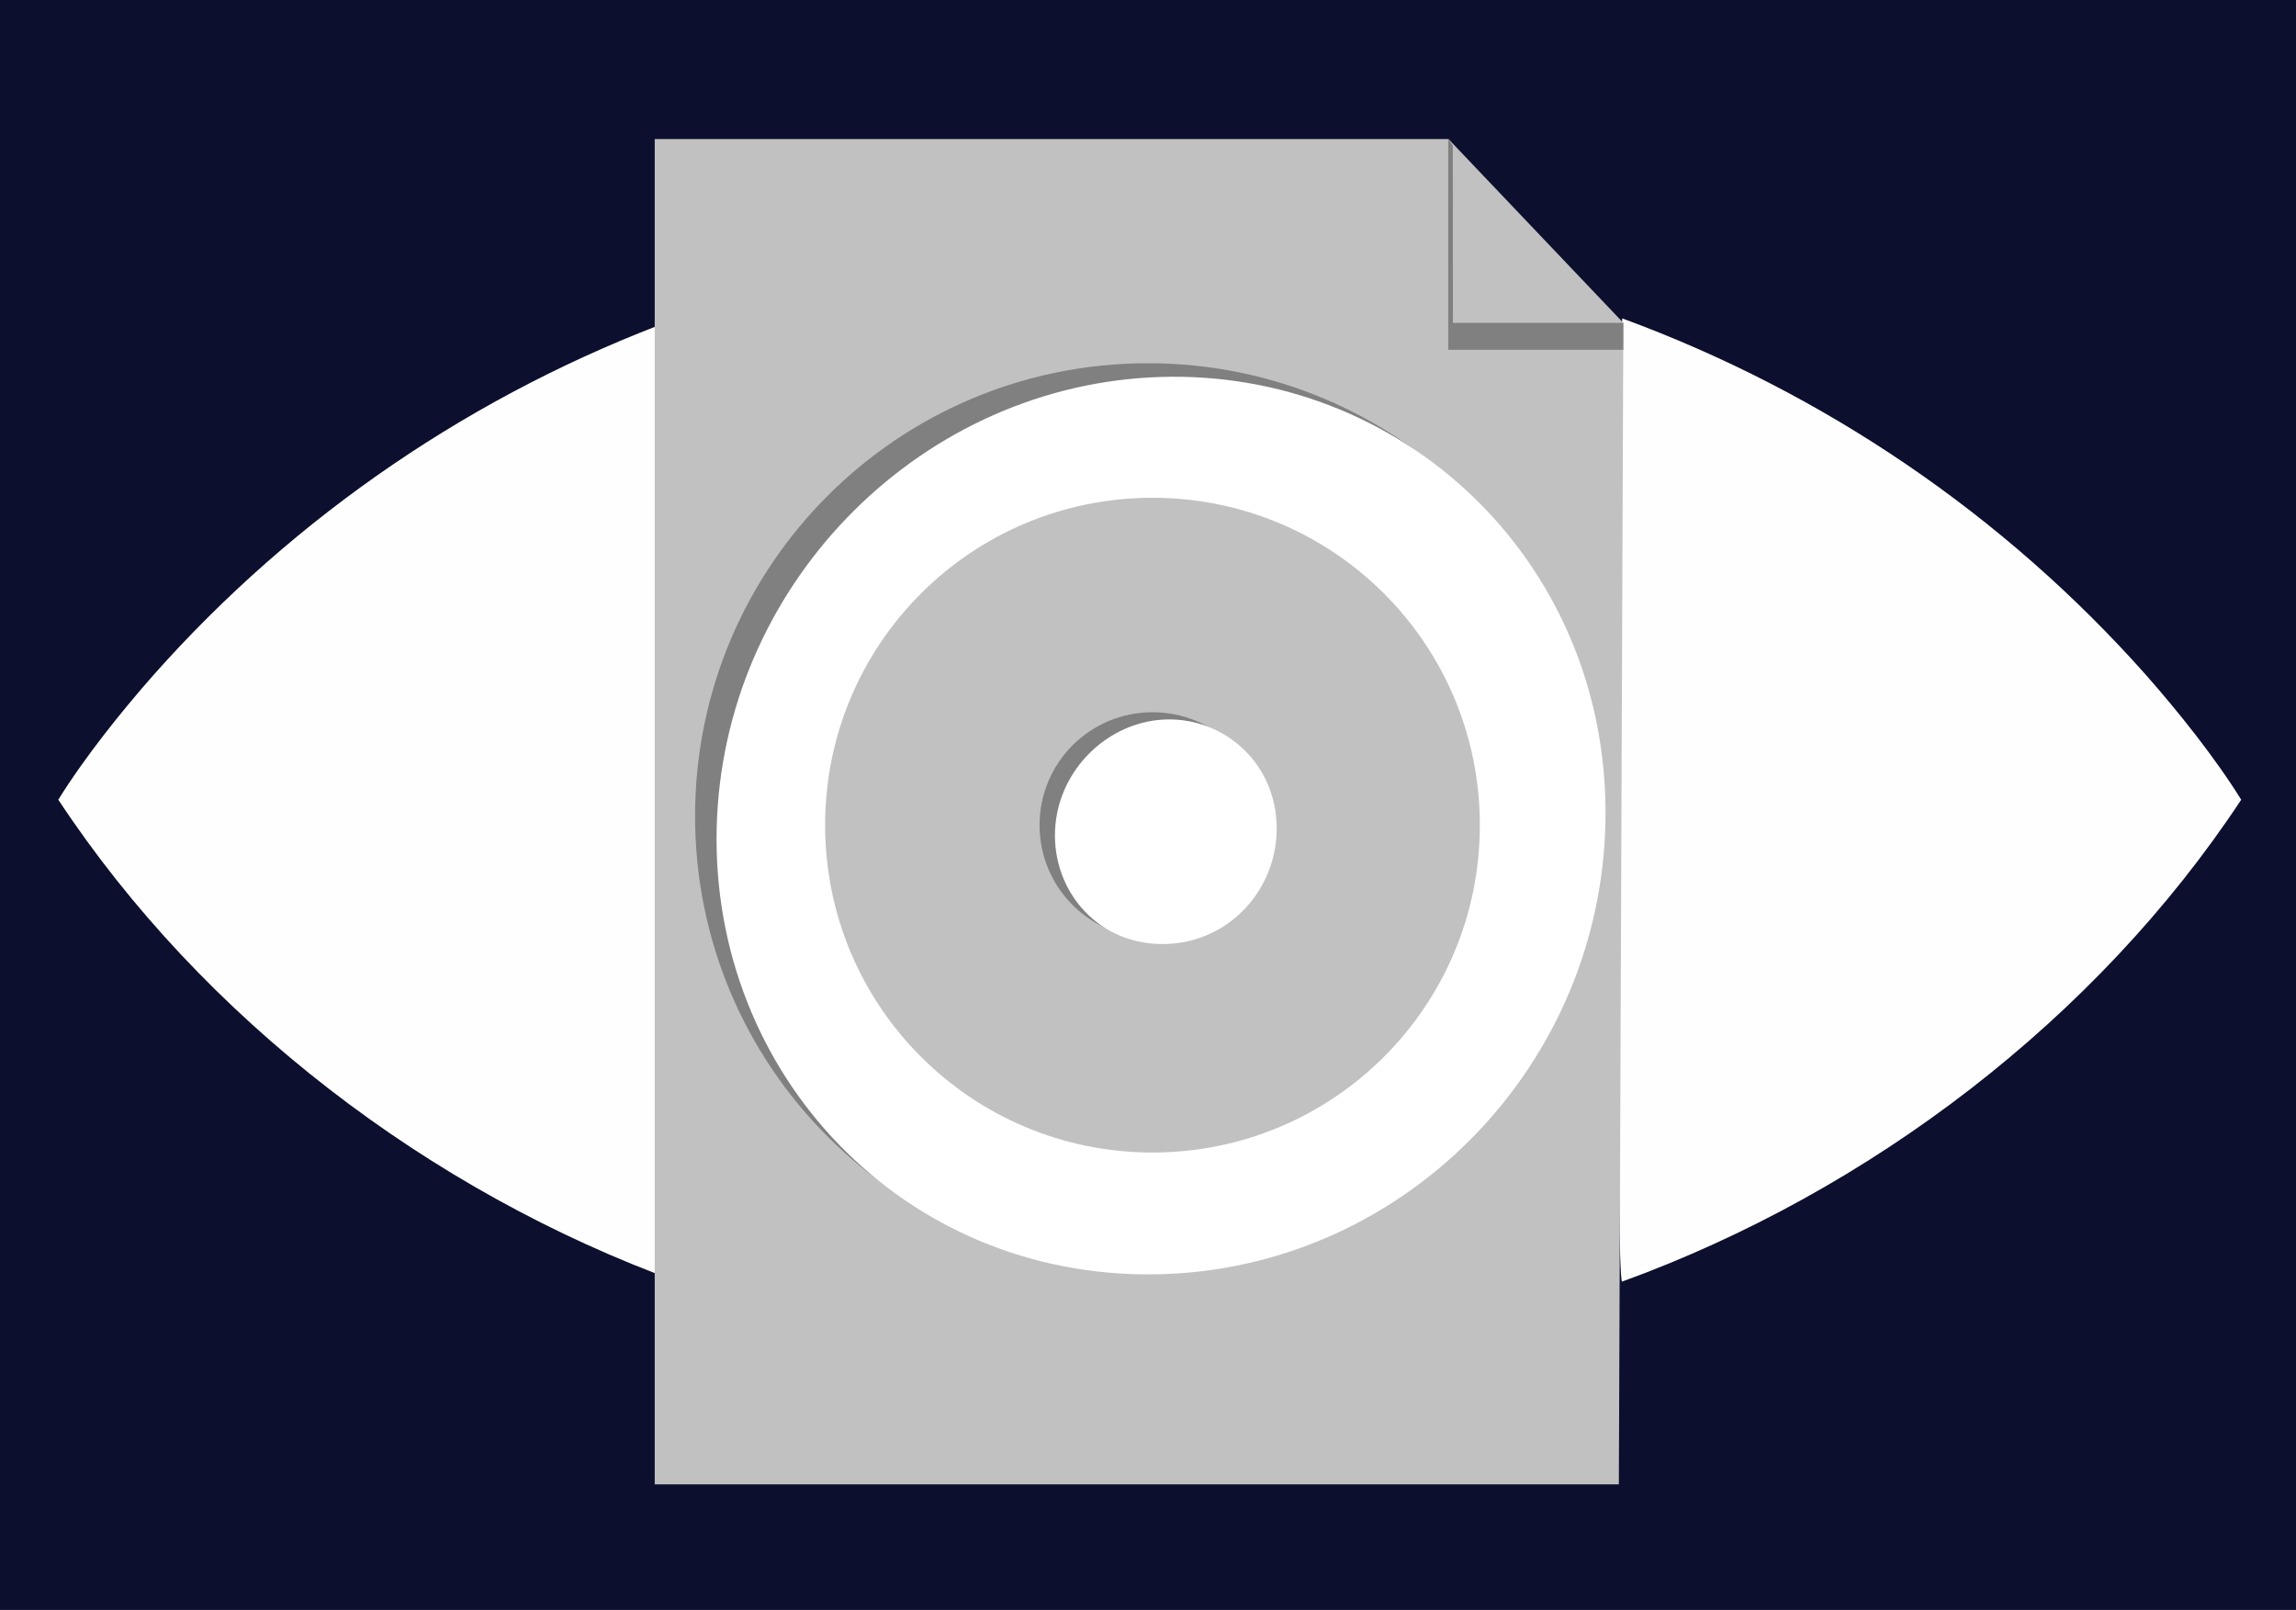
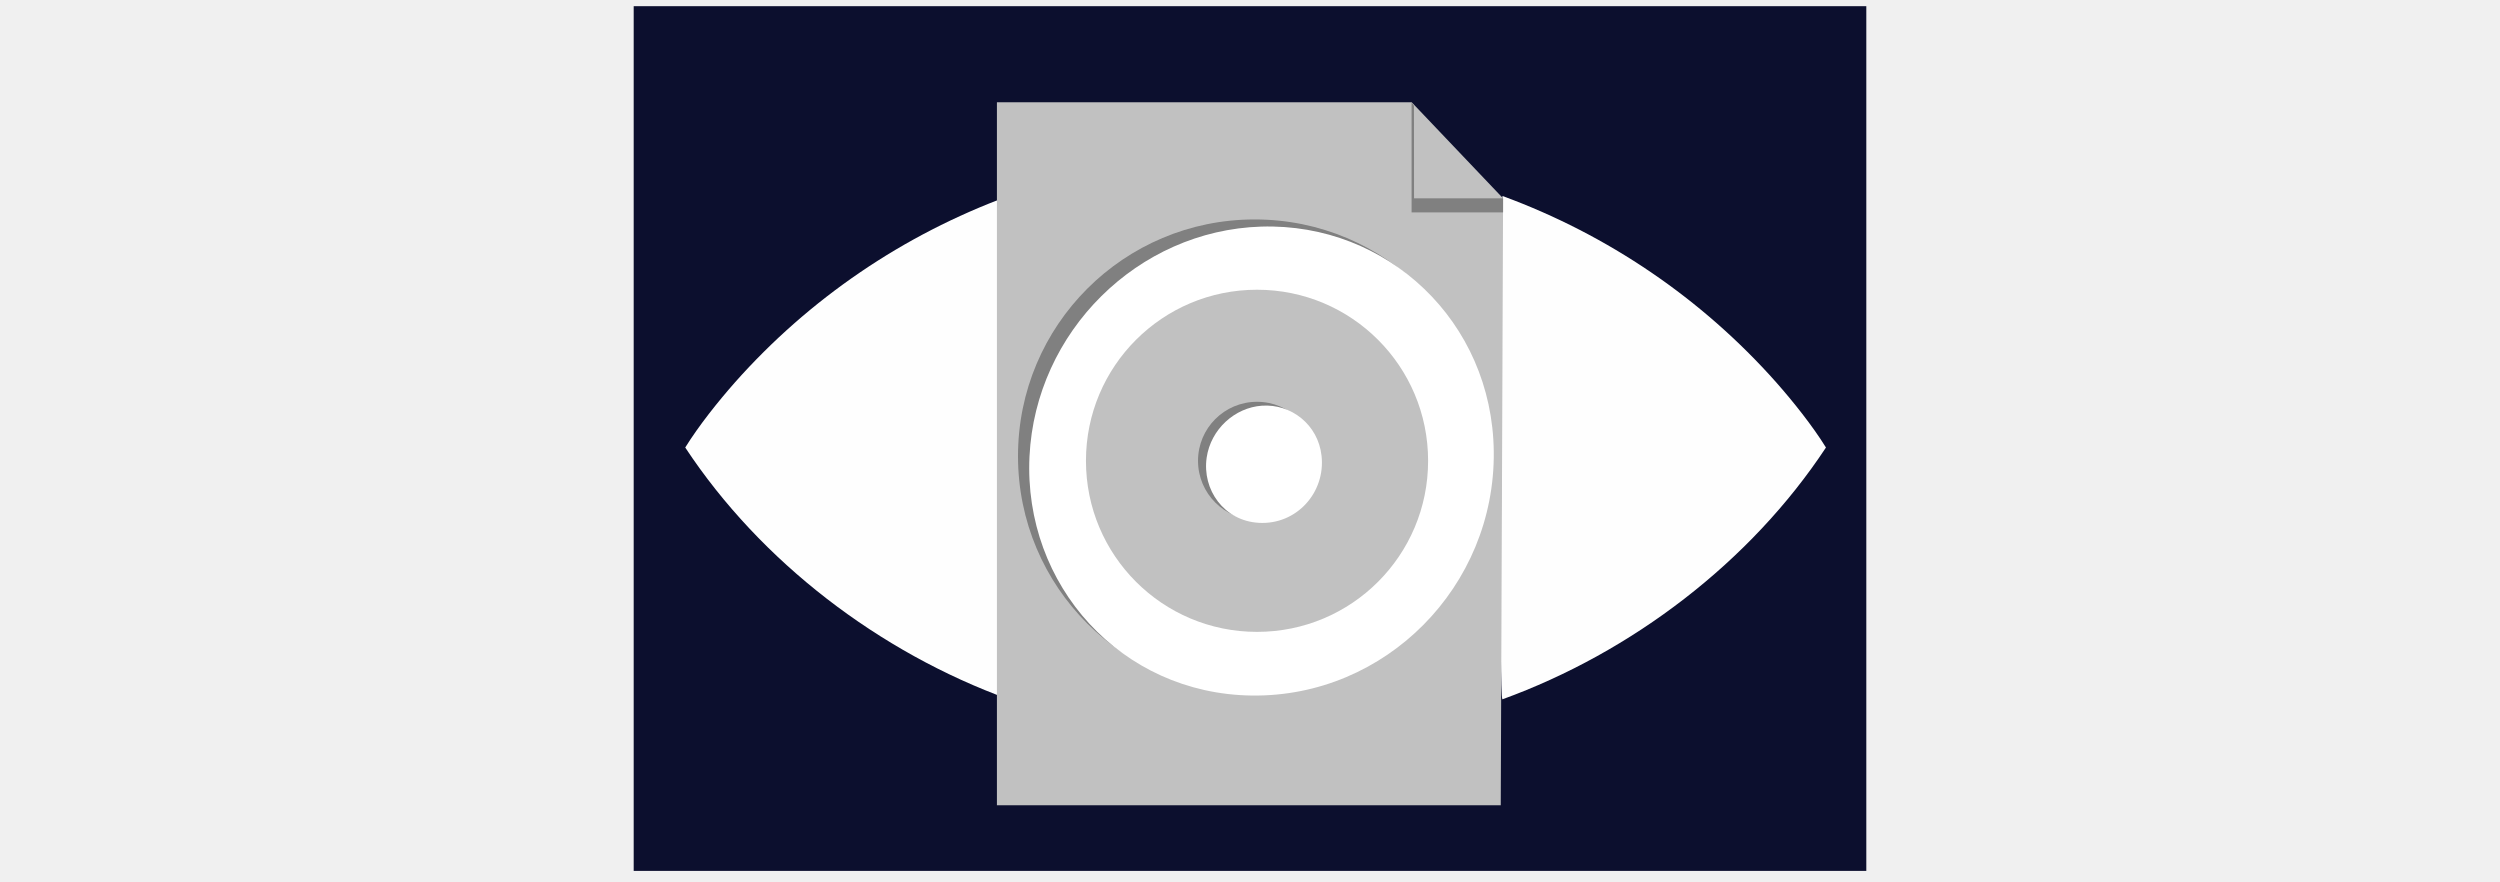
- <svg xmlns="http://www.w3.org/2000/svg" version="1.2" viewBox="0 0 512 359" width="512" height="359">
+ <svg xmlns="http://www.w3.org/2000/svg" version="1.2" viewBox="0 0 1200 423" width="1200" height="423">
  <style>
		.s0 { fill: #0c0f2e } 
		.s1 { fill: #fefefe } 
		.s2 { fill: #c1c1c1 } 
		.s3 { fill: #808080 } 
		.s4 { fill: #ffffff } 
	</style>
-   <path id="Shape 5" fill-rule="evenodd" class="s0" d="m517-10v369h-526v-369z" />
-   <path class="s1" d="m13 178.33c5.77-9.32 14-19.61 21.23-27.81 31.67-35.68 71.8-63 116.78-79.52 0.58 8.44 0.24 20.41 0.25 29.06l0.1 52.49c0.02 14.19 1.09 130.5-0.28 133.24-55.25-20.07-105.83-58.59-138.08-107.46z" />
-   <path id="Layer copy" class="s1" d="m499.78 178.33c-5.77-9.32-14-19.61-21.23-27.81-31.67-35.68-71.8-63-116.79-79.52-0.57 8.44-0.23 20.41-0.24 29.06l-0.1 52.49c-0.02 14.19-1.09 130.5 0.28 133.24 55.25-20.07 105.83-58.59 138.08-107.46z" />
-   <path id="Shape 1" fill-rule="evenodd" class="s2" d="m362 72l-1 259h-215v-300h177z" />
-   <path id="Shape 6" class="s3" d="m324 72h38v6h-39.05v-47.01l1.02 1.48z" />
-   <path id="Shape 4" fill-rule="evenodd" class="s3" d="m256 283c-55.85 0-101-45.15-101-101 0-55.85 45.15-101 101-101 55.85 0 101 45.15 101 101 0 55.85-45.15 101-101 101z" />
-   <path id="Shape 4 copy 3" fill-rule="evenodd" class="s4" d="m254.81 284.17c-55.73-0.69-97.58-47.04-94.9-102.06 2.59-53.27 46.25-96.4 98.83-98.05 53.8-1.68 98.69 40.5 99.28 96.04 0.62 57.45-46.09 104.77-103.21 104.07z" />
-   <path id="Shape 4 copy" fill-rule="evenodd" class="s2" d="m257 257c-40.37 0-73-32.63-73-73 0-40.37 32.63-73 73-73 40.37 0 73 32.63 73 73 0 40.37-32.63 73-73 73z" />
-   <path id="Shape 4 copy 2" fill-rule="evenodd" class="s3" d="m257 209.18c-13.93 0-25.18-11.25-25.18-25.18 0-13.93 11.25-25.18 25.18-25.18 13.93 0 25.18 11.25 25.18 25.18 0 13.93-11.25 25.18-25.18 25.18z" />
-   <path id="Shape 4 copy 4" fill-rule="evenodd" class="s4" d="m257.77 210.47c-14.89-0.85-24.27-14.14-22.25-27.89 1.77-12.02 11.95-21.3 23.58-22.1 12.36-0.85 23.96 7.98 25.44 21.41 1.71 15.64-10.67 29.5-26.77 28.58z" />
+   <path id="Shape 5" fill-rule="evenodd" class="s0" d="m895.83 2.97v415.06h-591.66v-415.06z" />
+   <path class="s1" d="m328.91 214.81c6.5-10.49 15.75-22.06 23.88-31.28 35.63-40.14 80.77-70.87 131.36-89.45 0.66 9.49 0.27 22.96 0.28 32.69l0.12 59.04c0.02 15.96 1.22 146.79-0.32 149.87-62.15-22.57-119.04-65.9-155.32-120.87z" />
+   <path id="Layer copy" class="s1" d="m876.46 214.81c-6.49-10.49-15.75-22.06-23.88-31.28-35.62-40.14-80.76-70.87-131.37-89.45-0.64 9.49-0.26 22.96-0.27 32.69l-0.11 59.04c-0.02 15.96-1.23 146.79 0.31 149.87 62.15-22.57 119.05-65.9 155.32-120.87z" />
+   <path id="Shape 1" fill-rule="evenodd" class="s2" d="m721.48 95.2l-1.12 291.34h-241.84v-337.45h199.09z" />
+   <path id="Shape 6" class="s3" d="m678.74 95.2h42.74v6.75h-43.92v-52.88l1.14 1.67z" />
+   <path id="Shape 4" fill-rule="evenodd" class="s3" d="m602.25 332.54c-62.83 0-113.61-50.78-113.61-113.6 0-62.83 50.78-113.61 113.61-113.61 62.83 0 113.61 50.78 113.61 113.61 0 62.82-50.78 113.6-113.61 113.6z" />
+   <path id="Shape 4 copy 3" fill-rule="evenodd" class="s4" d="m600.91 333.86c-62.69-0.78-109.76-52.91-106.75-114.8 2.92-59.92 52.03-108.43 111.17-110.29 60.52-1.89 111.01 45.56 111.68 108.03 0.69 64.62-51.85 117.85-116.1 117.06z" />
+   <path id="Shape 4 copy" fill-rule="evenodd" class="s2" d="m603.37 303.3c-45.4 0-82.11-36.71-82.11-82.11 0-45.41 36.71-82.12 82.11-82.12 45.41 0 82.12 36.71 82.12 82.12 0 45.4-36.71 82.11-82.12 82.11z" />
+   <path id="Shape 4 copy 2" fill-rule="evenodd" class="s3" d="m603.37 249.51c-15.66 0-28.32-12.66-28.32-28.32 0-15.67 12.66-28.33 28.32-28.33 15.67 0 28.33 12.66 28.33 28.33 0 15.66-12.66 28.32-28.33 28.32z" />
+   <path id="Shape 4 copy 4" fill-rule="evenodd" class="s4" d="m604.24 250.96c-16.75-0.96-27.3-15.9-25.03-31.37 1.99-13.52 13.44-23.96 26.53-24.86 13.9-0.96 26.95 8.98 28.61 24.08 1.93 17.59-12 33.19-30.11 32.15z" />
</svg>
